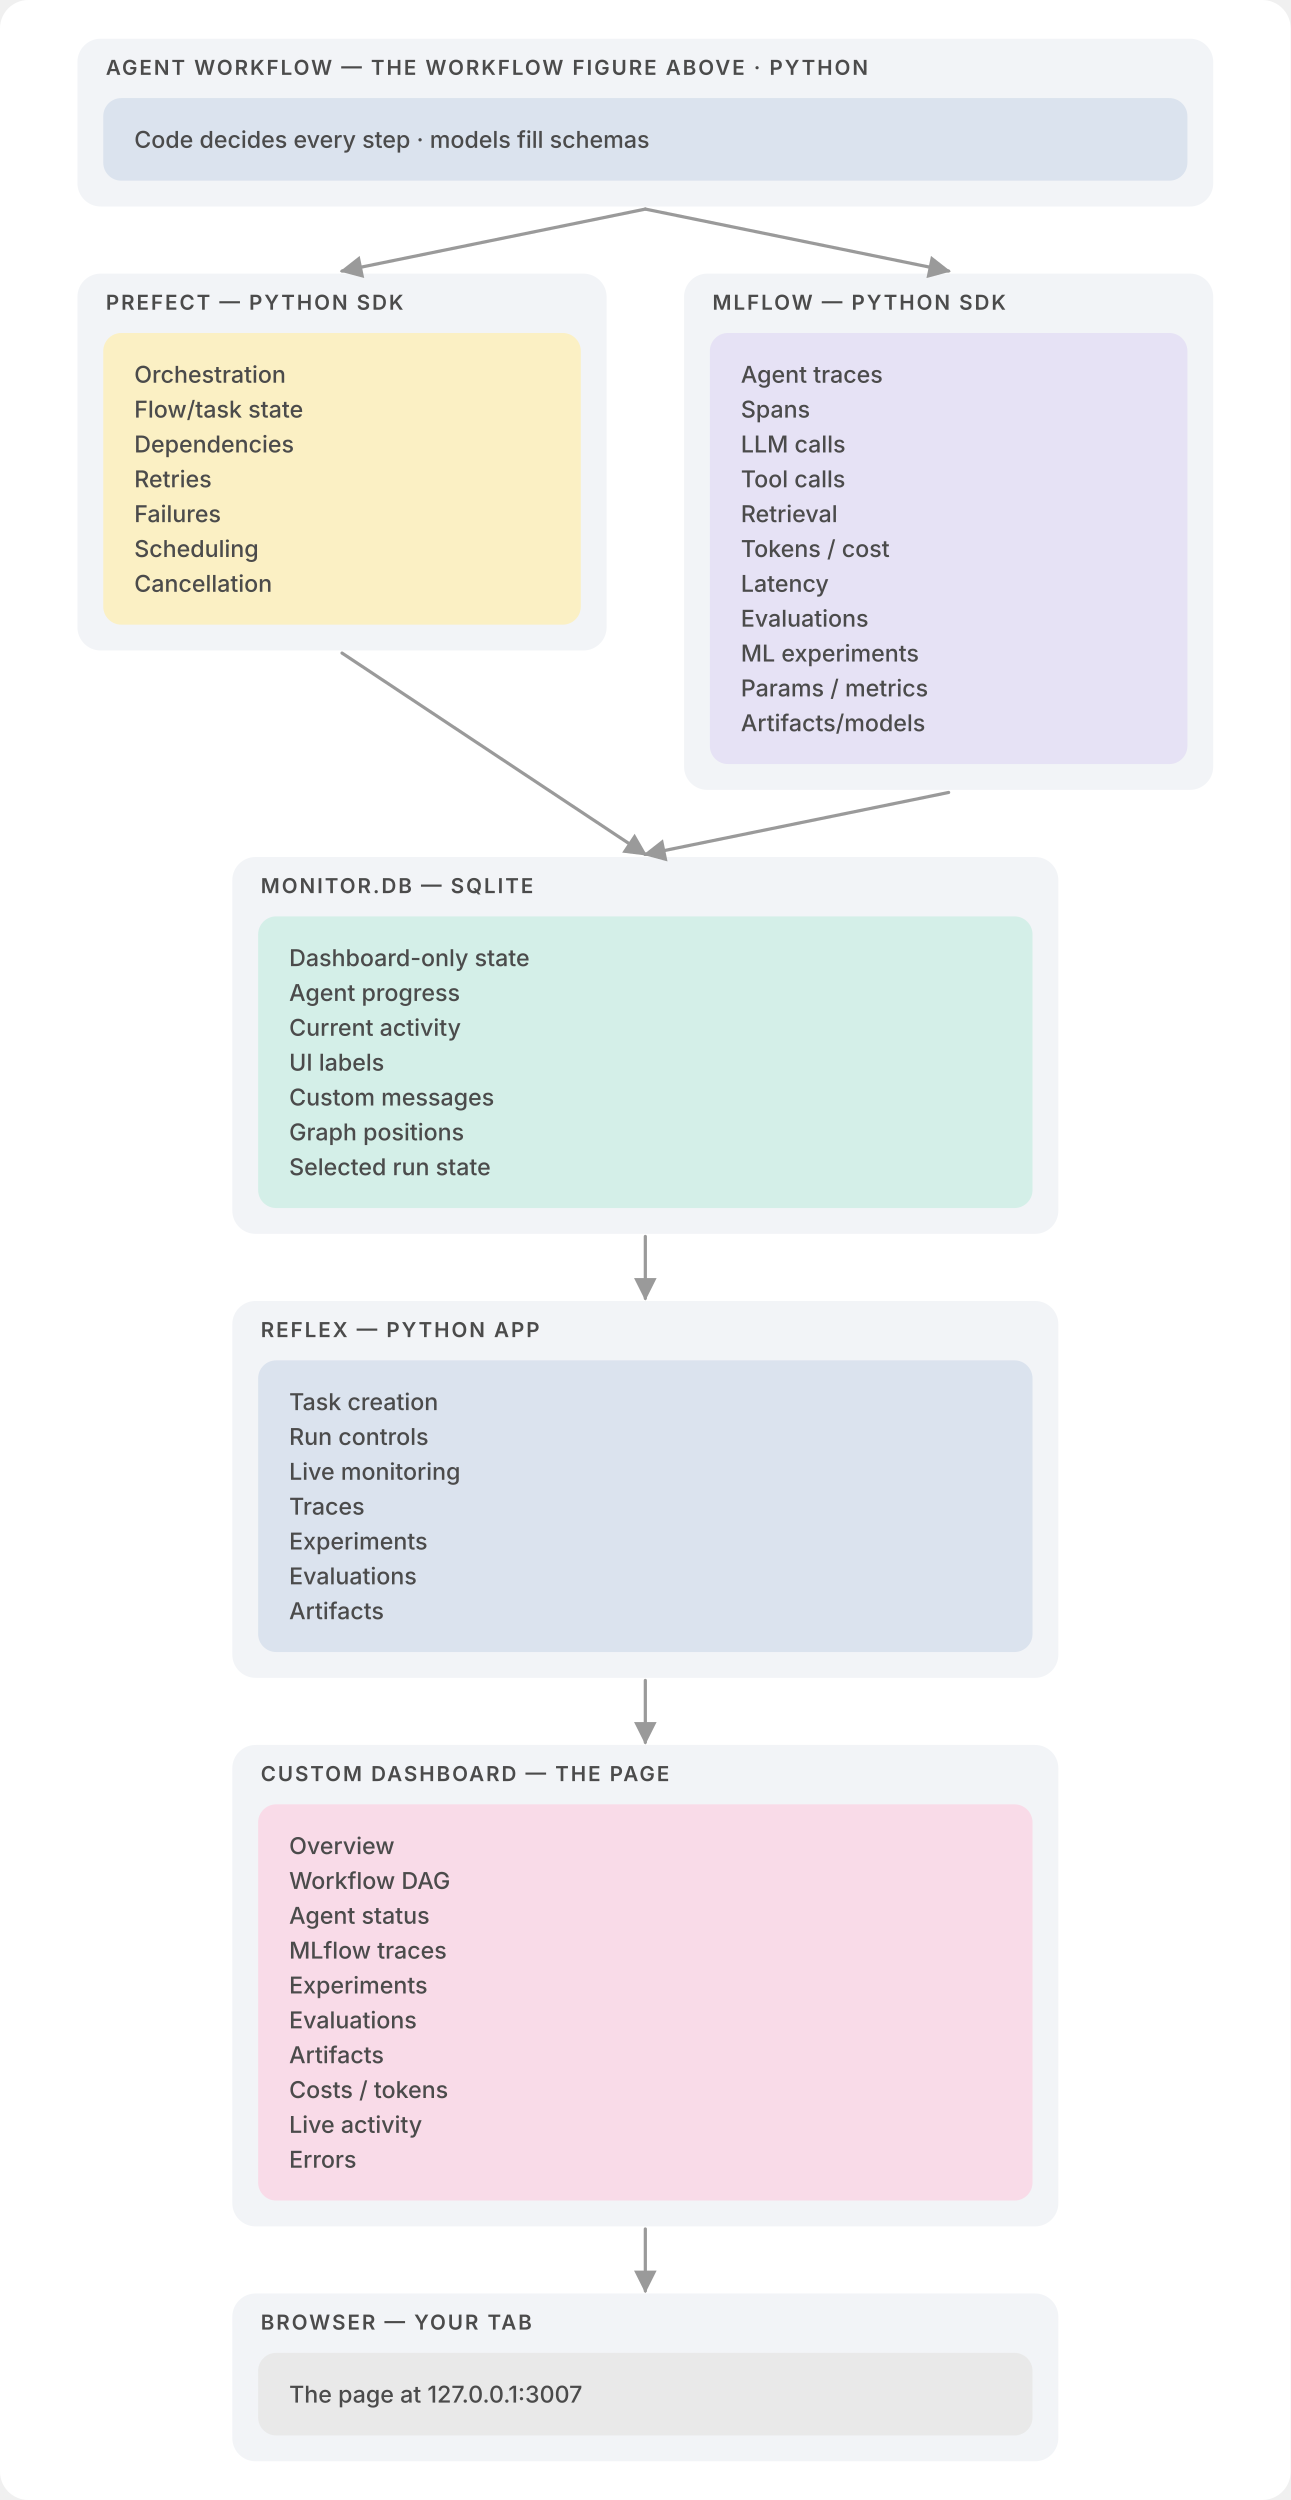
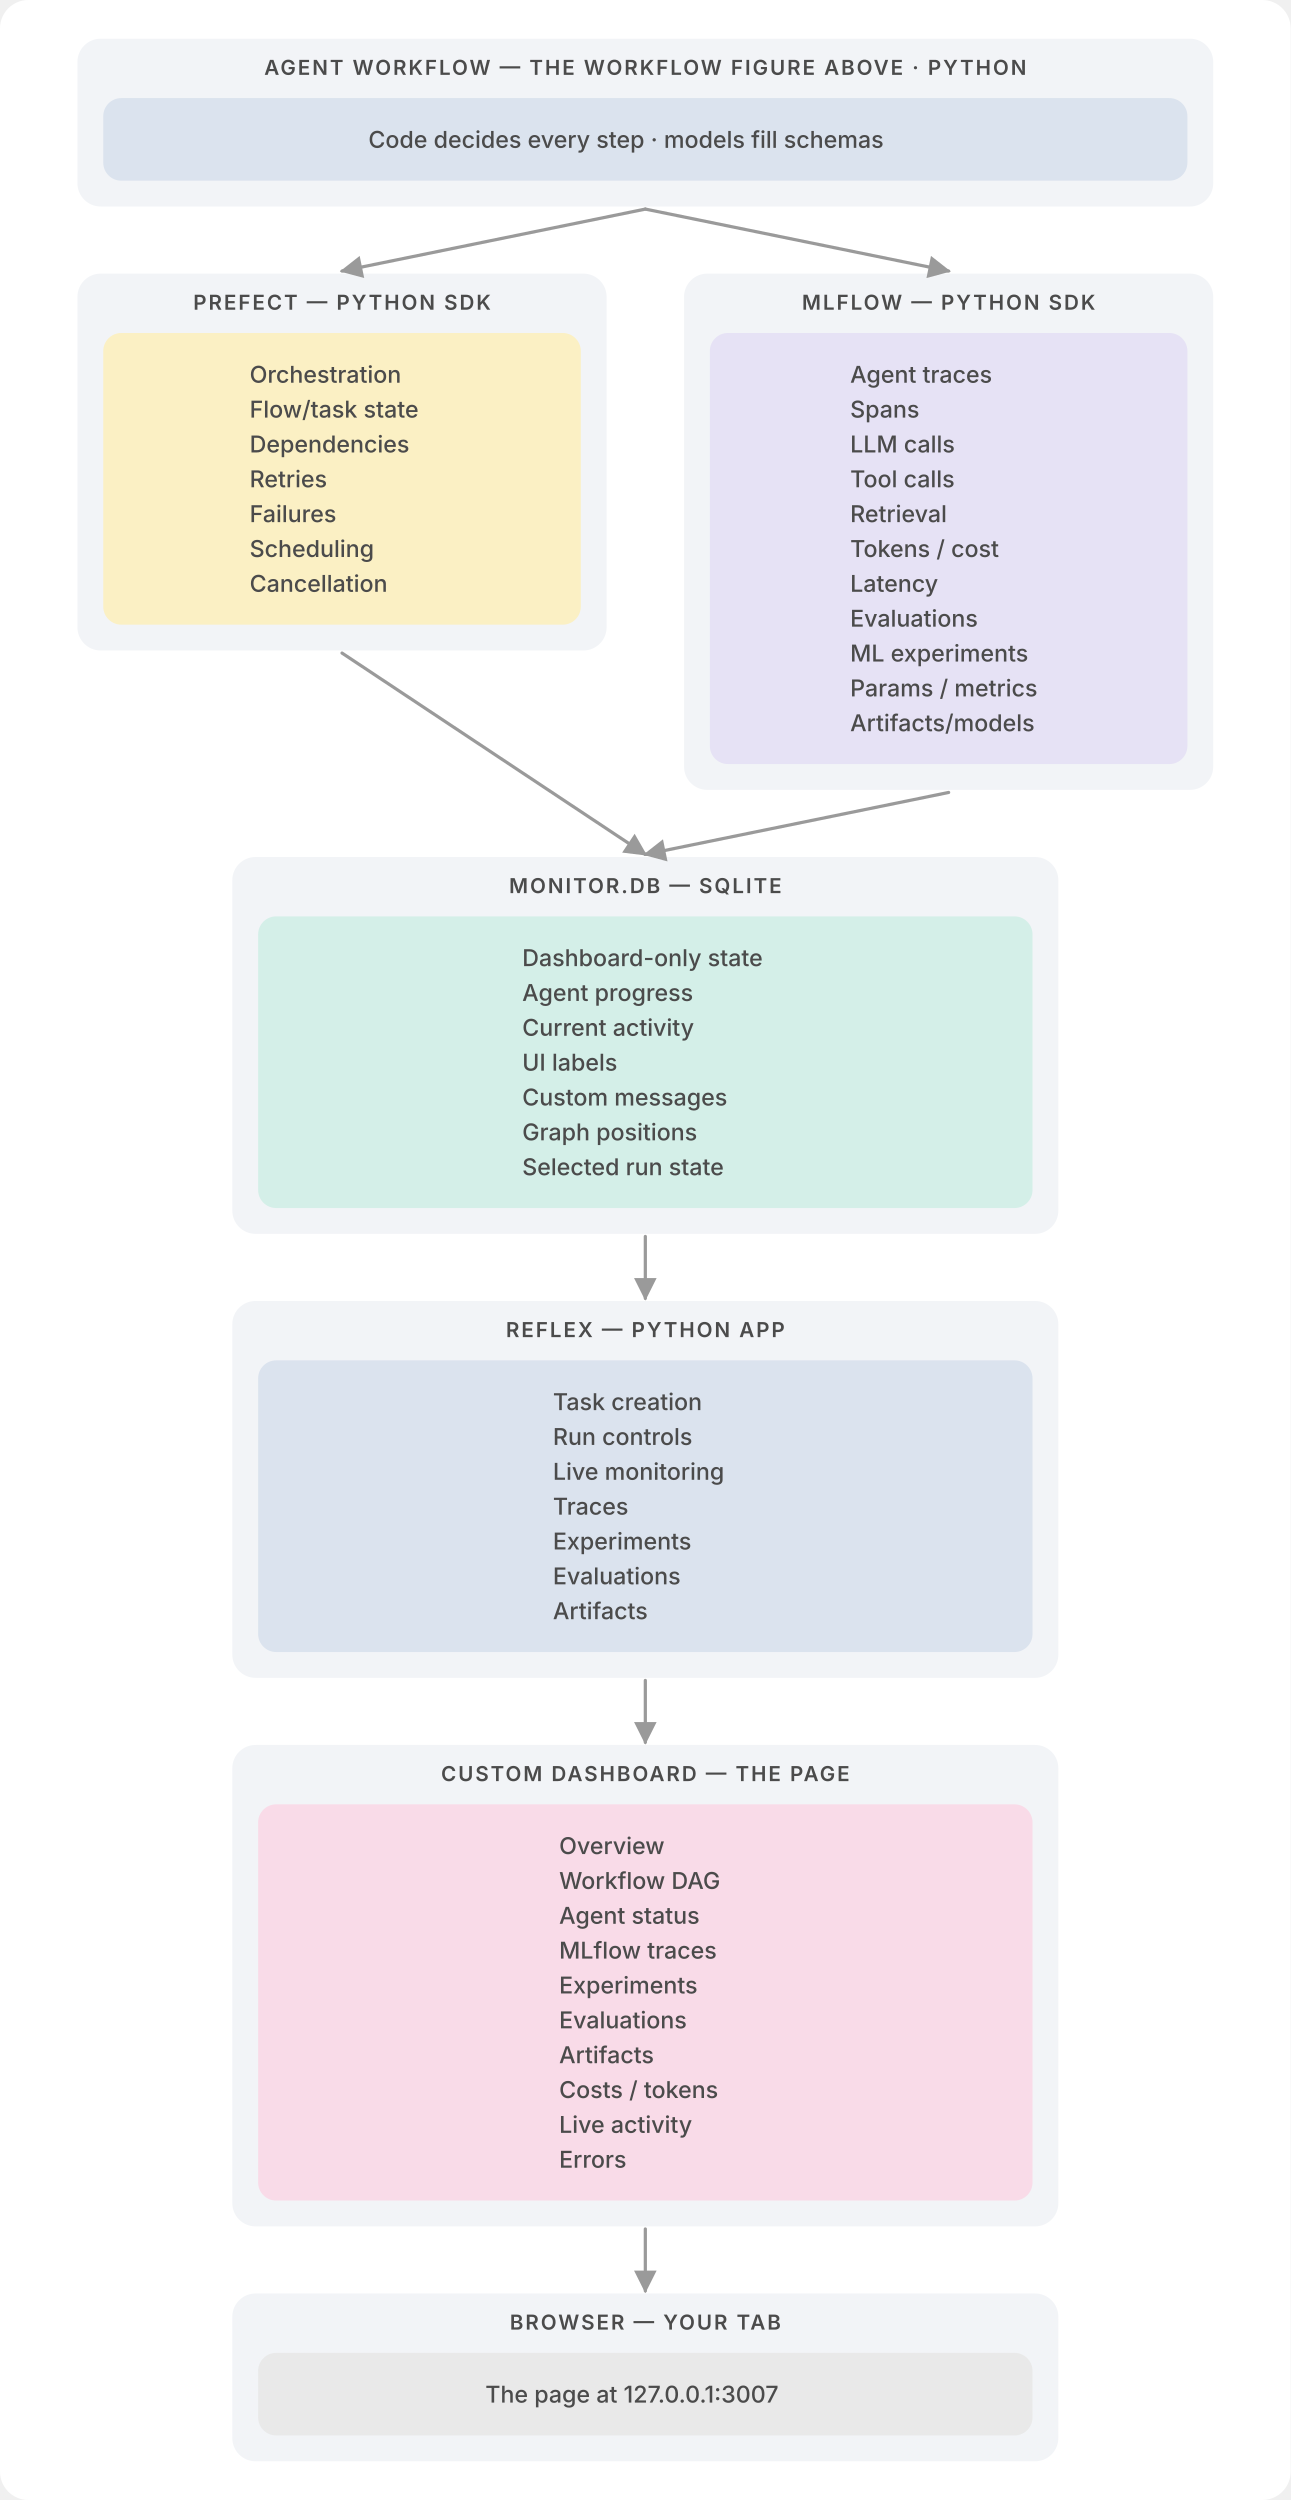
<svg xmlns="http://www.w3.org/2000/svg" viewBox="0 0 1000 1937" width="1000" height="1937" font-family="Inter, -apple-system, 'Segoe UI', Helvetica, Arial, sans-serif">
  <defs>
    <marker id="ah" viewBox="0 0 10 10" refX="9" refY="5" markerWidth="7" markerHeight="7" orient="auto-start-reverse">
      <path d="M0,0 L10,5 L0,10 z" fill="#9a9a9a" />
    </marker>
  </defs>
  <rect width="1000" height="1937" rx="22" fill="#ffffff" />
  <rect x="60" y="30" width="880" height="130" rx="18" fill="#f2f4f7" />
-   <text x="82" y="58" font-size="16" font-weight="600" letter-spacing="1.5" fill="#4b4b4b">AGENT WORKFLOW — THE WORKFLOW FIGURE ABOVE · PYTHON</text>
+   <text x="500" y="58" text-anchor="middle" font-size="16" font-weight="600" letter-spacing="1.5" fill="#4b4b4b">AGENT WORKFLOW — THE WORKFLOW FIGURE ABOVE · PYTHON</text>
  <rect x="80" y="76" width="840" height="64" rx="14" fill="#dbe3ee" />
-   <text x="104" y="108.0" dominant-baseline="central" font-size="18" font-weight="500" fill="#4b4b4b">Code decides every step · models fill schemas</text>
+   <text x="285.4" y="108.0" dominant-baseline="central" font-size="18" font-weight="500" fill="#4b4b4b">Code decides every step · models fill schemas</text>
  <rect x="60" y="212" width="410" height="292" rx="18" fill="#f2f4f7" />
-   <text x="82" y="240" font-size="16" font-weight="600" letter-spacing="1.5" fill="#4b4b4b">PREFECT — PYTHON SDK</text>
+   <text x="265" y="240" text-anchor="middle" font-size="16" font-weight="600" letter-spacing="1.5" fill="#4b4b4b">PREFECT — PYTHON SDK</text>
  <rect x="80" y="258" width="370" height="226" rx="14" fill="#fbf0c4" />
-   <text x="104" y="290.0" dominant-baseline="central" font-size="18" font-weight="500" fill="#4b4b4b">Orchestration</text>
-   <text x="104" y="317.0" dominant-baseline="central" font-size="18" font-weight="500" fill="#4b4b4b">Flow/task state</text>
-   <text x="104" y="344.0" dominant-baseline="central" font-size="18" font-weight="500" fill="#4b4b4b">Dependencies</text>
-   <text x="104" y="371.0" dominant-baseline="central" font-size="18" font-weight="500" fill="#4b4b4b">Retries</text>
-   <text x="104" y="398.0" dominant-baseline="central" font-size="18" font-weight="500" fill="#4b4b4b">Failures</text>
-   <text x="104" y="425.0" dominant-baseline="central" font-size="18" font-weight="500" fill="#4b4b4b">Scheduling</text>
-   <text x="104" y="452.0" dominant-baseline="central" font-size="18" font-weight="500" fill="#4b4b4b">Cancellation</text>
+   <text x="193.4" y="290.0" dominant-baseline="central" font-size="18" font-weight="500" fill="#4b4b4b">Orchestration</text>
+   <text x="193.4" y="317.0" dominant-baseline="central" font-size="18" font-weight="500" fill="#4b4b4b">Flow/task state</text>
+   <text x="193.4" y="344.0" dominant-baseline="central" font-size="18" font-weight="500" fill="#4b4b4b">Dependencies</text>
+   <text x="193.4" y="371.0" dominant-baseline="central" font-size="18" font-weight="500" fill="#4b4b4b">Retries</text>
+   <text x="193.4" y="398.0" dominant-baseline="central" font-size="18" font-weight="500" fill="#4b4b4b">Failures</text>
+   <text x="193.4" y="425.0" dominant-baseline="central" font-size="18" font-weight="500" fill="#4b4b4b">Scheduling</text>
+   <text x="193.4" y="452.0" dominant-baseline="central" font-size="18" font-weight="500" fill="#4b4b4b">Cancellation</text>
  <rect x="530" y="212" width="410" height="400" rx="18" fill="#f2f4f7" />
-   <text x="552" y="240" font-size="16" font-weight="600" letter-spacing="1.5" fill="#4b4b4b">MLFLOW — PYTHON SDK</text>
+   <text x="735" y="240" text-anchor="middle" font-size="16" font-weight="600" letter-spacing="1.5" fill="#4b4b4b">MLFLOW — PYTHON SDK</text>
  <rect x="550" y="258" width="370" height="334" rx="14" fill="#e6e2f5" />
-   <text x="574" y="290.0" dominant-baseline="central" font-size="18" font-weight="500" fill="#4b4b4b">Agent traces</text>
-   <text x="574" y="317.0" dominant-baseline="central" font-size="18" font-weight="500" fill="#4b4b4b">Spans</text>
-   <text x="574" y="344.0" dominant-baseline="central" font-size="18" font-weight="500" fill="#4b4b4b">LLM calls</text>
-   <text x="574" y="371.0" dominant-baseline="central" font-size="18" font-weight="500" fill="#4b4b4b">Tool calls</text>
-   <text x="574" y="398.0" dominant-baseline="central" font-size="18" font-weight="500" fill="#4b4b4b">Retrieval</text>
-   <text x="574" y="425.0" dominant-baseline="central" font-size="18" font-weight="500" fill="#4b4b4b">Tokens / cost</text>
-   <text x="574" y="452.0" dominant-baseline="central" font-size="18" font-weight="500" fill="#4b4b4b">Latency</text>
-   <text x="574" y="479.0" dominant-baseline="central" font-size="18" font-weight="500" fill="#4b4b4b">Evaluations</text>
-   <text x="574" y="506.0" dominant-baseline="central" font-size="18" font-weight="500" fill="#4b4b4b">ML experiments</text>
-   <text x="574" y="533.0" dominant-baseline="central" font-size="18" font-weight="500" fill="#4b4b4b">Params / metrics</text>
-   <text x="574" y="560.0" dominant-baseline="central" font-size="18" font-weight="500" fill="#4b4b4b">Artifacts/models</text>
+   <text x="658.7" y="290.0" dominant-baseline="central" font-size="18" font-weight="500" fill="#4b4b4b">Agent traces</text>
+   <text x="658.7" y="317.0" dominant-baseline="central" font-size="18" font-weight="500" fill="#4b4b4b">Spans</text>
+   <text x="658.7" y="344.0" dominant-baseline="central" font-size="18" font-weight="500" fill="#4b4b4b">LLM calls</text>
+   <text x="658.7" y="371.0" dominant-baseline="central" font-size="18" font-weight="500" fill="#4b4b4b">Tool calls</text>
+   <text x="658.7" y="398.0" dominant-baseline="central" font-size="18" font-weight="500" fill="#4b4b4b">Retrieval</text>
+   <text x="658.7" y="425.0" dominant-baseline="central" font-size="18" font-weight="500" fill="#4b4b4b">Tokens / cost</text>
+   <text x="658.7" y="452.0" dominant-baseline="central" font-size="18" font-weight="500" fill="#4b4b4b">Latency</text>
+   <text x="658.7" y="479.0" dominant-baseline="central" font-size="18" font-weight="500" fill="#4b4b4b">Evaluations</text>
+   <text x="658.7" y="506.0" dominant-baseline="central" font-size="18" font-weight="500" fill="#4b4b4b">ML experiments</text>
+   <text x="658.7" y="533.0" dominant-baseline="central" font-size="18" font-weight="500" fill="#4b4b4b">Params / metrics</text>
+   <text x="658.7" y="560.0" dominant-baseline="central" font-size="18" font-weight="500" fill="#4b4b4b">Artifacts/models</text>
  <rect x="180" y="664" width="640" height="292" rx="18" fill="#f2f4f7" />
-   <text x="202" y="692" font-size="16" font-weight="600" letter-spacing="1.5" fill="#4b4b4b">MONITOR.DB — SQLITE</text>
+   <text x="500" y="692" text-anchor="middle" font-size="16" font-weight="600" letter-spacing="1.5" fill="#4b4b4b">MONITOR.DB — SQLITE</text>
  <rect x="200" y="710" width="600" height="226" rx="14" fill="#d4efe8" />
-   <text x="224" y="742.0" dominant-baseline="central" font-size="18" font-weight="500" fill="#4b4b4b">Dashboard-only state</text>
-   <text x="224" y="769.0" dominant-baseline="central" font-size="18" font-weight="500" fill="#4b4b4b">Agent progress</text>
-   <text x="224" y="796.0" dominant-baseline="central" font-size="18" font-weight="500" fill="#4b4b4b">Current activity</text>
-   <text x="224" y="823.0" dominant-baseline="central" font-size="18" font-weight="500" fill="#4b4b4b">UI labels</text>
-   <text x="224" y="850.0" dominant-baseline="central" font-size="18" font-weight="500" fill="#4b4b4b">Custom messages</text>
-   <text x="224" y="877.0" dominant-baseline="central" font-size="18" font-weight="500" fill="#4b4b4b">Graph positions</text>
-   <text x="224" y="904.0" dominant-baseline="central" font-size="18" font-weight="500" fill="#4b4b4b">Selected run state</text>
+   <text x="404.6" y="742.0" dominant-baseline="central" font-size="18" font-weight="500" fill="#4b4b4b">Dashboard-only state</text>
+   <text x="404.6" y="769.0" dominant-baseline="central" font-size="18" font-weight="500" fill="#4b4b4b">Agent progress</text>
+   <text x="404.6" y="796.0" dominant-baseline="central" font-size="18" font-weight="500" fill="#4b4b4b">Current activity</text>
+   <text x="404.6" y="823.0" dominant-baseline="central" font-size="18" font-weight="500" fill="#4b4b4b">UI labels</text>
+   <text x="404.6" y="850.0" dominant-baseline="central" font-size="18" font-weight="500" fill="#4b4b4b">Custom messages</text>
+   <text x="404.6" y="877.0" dominant-baseline="central" font-size="18" font-weight="500" fill="#4b4b4b">Graph positions</text>
+   <text x="404.6" y="904.0" dominant-baseline="central" font-size="18" font-weight="500" fill="#4b4b4b">Selected run state</text>
  <rect x="180" y="1008" width="640" height="292" rx="18" fill="#f2f4f7" />
-   <text x="202" y="1036" font-size="16" font-weight="600" letter-spacing="1.5" fill="#4b4b4b">REFLEX — PYTHON APP</text>
+   <text x="500" y="1036" text-anchor="middle" font-size="16" font-weight="600" letter-spacing="1.5" fill="#4b4b4b">REFLEX — PYTHON APP</text>
  <rect x="200" y="1054" width="600" height="226" rx="14" fill="#dbe3ee" />
-   <text x="224" y="1086.0" dominant-baseline="central" font-size="18" font-weight="500" fill="#4b4b4b">Task creation</text>
-   <text x="224" y="1113.0" dominant-baseline="central" font-size="18" font-weight="500" fill="#4b4b4b">Run controls</text>
-   <text x="224" y="1140.0" dominant-baseline="central" font-size="18" font-weight="500" fill="#4b4b4b">Live monitoring</text>
-   <text x="224" y="1167.0" dominant-baseline="central" font-size="18" font-weight="500" fill="#4b4b4b">Traces</text>
-   <text x="224" y="1194.0" dominant-baseline="central" font-size="18" font-weight="500" fill="#4b4b4b">Experiments</text>
-   <text x="224" y="1221.0" dominant-baseline="central" font-size="18" font-weight="500" fill="#4b4b4b">Evaluations</text>
-   <text x="224" y="1248.0" dominant-baseline="central" font-size="18" font-weight="500" fill="#4b4b4b">Artifacts</text>
+   <text x="428.4" y="1086.0" dominant-baseline="central" font-size="18" font-weight="500" fill="#4b4b4b">Task creation</text>
+   <text x="428.4" y="1113.0" dominant-baseline="central" font-size="18" font-weight="500" fill="#4b4b4b">Run controls</text>
+   <text x="428.4" y="1140.0" dominant-baseline="central" font-size="18" font-weight="500" fill="#4b4b4b">Live monitoring</text>
+   <text x="428.4" y="1167.0" dominant-baseline="central" font-size="18" font-weight="500" fill="#4b4b4b">Traces</text>
+   <text x="428.4" y="1194.0" dominant-baseline="central" font-size="18" font-weight="500" fill="#4b4b4b">Experiments</text>
+   <text x="428.4" y="1221.0" dominant-baseline="central" font-size="18" font-weight="500" fill="#4b4b4b">Evaluations</text>
+   <text x="428.4" y="1248.0" dominant-baseline="central" font-size="18" font-weight="500" fill="#4b4b4b">Artifacts</text>
  <rect x="180" y="1352" width="640" height="373" rx="18" fill="#f2f4f7" />
-   <text x="202" y="1380" font-size="16" font-weight="600" letter-spacing="1.5" fill="#4b4b4b">CUSTOM DASHBOARD — THE PAGE</text>
+   <text x="500" y="1380" text-anchor="middle" font-size="16" font-weight="600" letter-spacing="1.5" fill="#4b4b4b">CUSTOM DASHBOARD — THE PAGE</text>
  <rect x="200" y="1398" width="600" height="307" rx="14" fill="#f9dbe8" />
-   <text x="224" y="1430.0" dominant-baseline="central" font-size="18" font-weight="500" fill="#4b4b4b">Overview</text>
-   <text x="224" y="1457.0" dominant-baseline="central" font-size="18" font-weight="500" fill="#4b4b4b">Workflow DAG</text>
-   <text x="224" y="1484.0" dominant-baseline="central" font-size="18" font-weight="500" fill="#4b4b4b">Agent status</text>
-   <text x="224" y="1511.0" dominant-baseline="central" font-size="18" font-weight="500" fill="#4b4b4b">MLflow traces</text>
-   <text x="224" y="1538.0" dominant-baseline="central" font-size="18" font-weight="500" fill="#4b4b4b">Experiments</text>
-   <text x="224" y="1565.0" dominant-baseline="central" font-size="18" font-weight="500" fill="#4b4b4b">Evaluations</text>
-   <text x="224" y="1592.0" dominant-baseline="central" font-size="18" font-weight="500" fill="#4b4b4b">Artifacts</text>
-   <text x="224" y="1619.0" dominant-baseline="central" font-size="18" font-weight="500" fill="#4b4b4b">Costs / tokens</text>
-   <text x="224" y="1646.0" dominant-baseline="central" font-size="18" font-weight="500" fill="#4b4b4b">Live activity</text>
-   <text x="224" y="1673.0" dominant-baseline="central" font-size="18" font-weight="500" fill="#4b4b4b">Errors</text>
+   <text x="433.2" y="1430.0" dominant-baseline="central" font-size="18" font-weight="500" fill="#4b4b4b">Overview</text>
+   <text x="433.2" y="1457.0" dominant-baseline="central" font-size="18" font-weight="500" fill="#4b4b4b">Workflow DAG</text>
+   <text x="433.2" y="1484.0" dominant-baseline="central" font-size="18" font-weight="500" fill="#4b4b4b">Agent status</text>
+   <text x="433.2" y="1511.0" dominant-baseline="central" font-size="18" font-weight="500" fill="#4b4b4b">MLflow traces</text>
+   <text x="433.2" y="1538.0" dominant-baseline="central" font-size="18" font-weight="500" fill="#4b4b4b">Experiments</text>
+   <text x="433.2" y="1565.0" dominant-baseline="central" font-size="18" font-weight="500" fill="#4b4b4b">Evaluations</text>
+   <text x="433.2" y="1592.0" dominant-baseline="central" font-size="18" font-weight="500" fill="#4b4b4b">Artifacts</text>
+   <text x="433.2" y="1619.0" dominant-baseline="central" font-size="18" font-weight="500" fill="#4b4b4b">Costs / tokens</text>
+   <text x="433.2" y="1646.0" dominant-baseline="central" font-size="18" font-weight="500" fill="#4b4b4b">Live activity</text>
+   <text x="433.2" y="1673.0" dominant-baseline="central" font-size="18" font-weight="500" fill="#4b4b4b">Errors</text>
  <rect x="180" y="1777" width="640" height="130" rx="18" fill="#f2f4f7" />
-   <text x="202" y="1805" font-size="16" font-weight="600" letter-spacing="1.5" fill="#4b4b4b">BROWSER — YOUR TAB</text>
+   <text x="500" y="1805" text-anchor="middle" font-size="16" font-weight="600" letter-spacing="1.5" fill="#4b4b4b">BROWSER — YOUR TAB</text>
  <rect x="200" y="1823" width="600" height="64" rx="14" fill="#e9e9e9" />
-   <text x="224" y="1855.0" dominant-baseline="central" font-size="18" font-weight="500" fill="#4b4b4b">The page at 127.0.0.1:3007</text>
+   <text x="376.0" y="1855.0" dominant-baseline="central" font-size="18" font-weight="500" fill="#4b4b4b">The page at 127.0.0.1:3007</text>
  <line x1="500" y1="162" x2="265" y2="210" stroke="#9a9a9a" stroke-width="2.5" stroke-linecap="round" marker-end="url(#ah)" />
  <line x1="500" y1="162" x2="735" y2="210" stroke="#9a9a9a" stroke-width="2.5" stroke-linecap="round" marker-end="url(#ah)" />
  <line x1="265" y1="506" x2="500" y2="662" stroke="#9a9a9a" stroke-width="2.5" stroke-linecap="round" marker-end="url(#ah)" />
  <line x1="735" y1="614" x2="500" y2="662" stroke="#9a9a9a" stroke-width="2.5" stroke-linecap="round" marker-end="url(#ah)" />
  <line x1="500" y1="958" x2="500" y2="1006" stroke="#9a9a9a" stroke-width="2.5" stroke-linecap="round" marker-end="url(#ah)" />
  <line x1="500" y1="1302" x2="500" y2="1350" stroke="#9a9a9a" stroke-width="2.5" stroke-linecap="round" marker-end="url(#ah)" />
  <line x1="500" y1="1727" x2="500" y2="1775" stroke="#9a9a9a" stroke-width="2.5" stroke-linecap="round" marker-end="url(#ah)" />
</svg>
